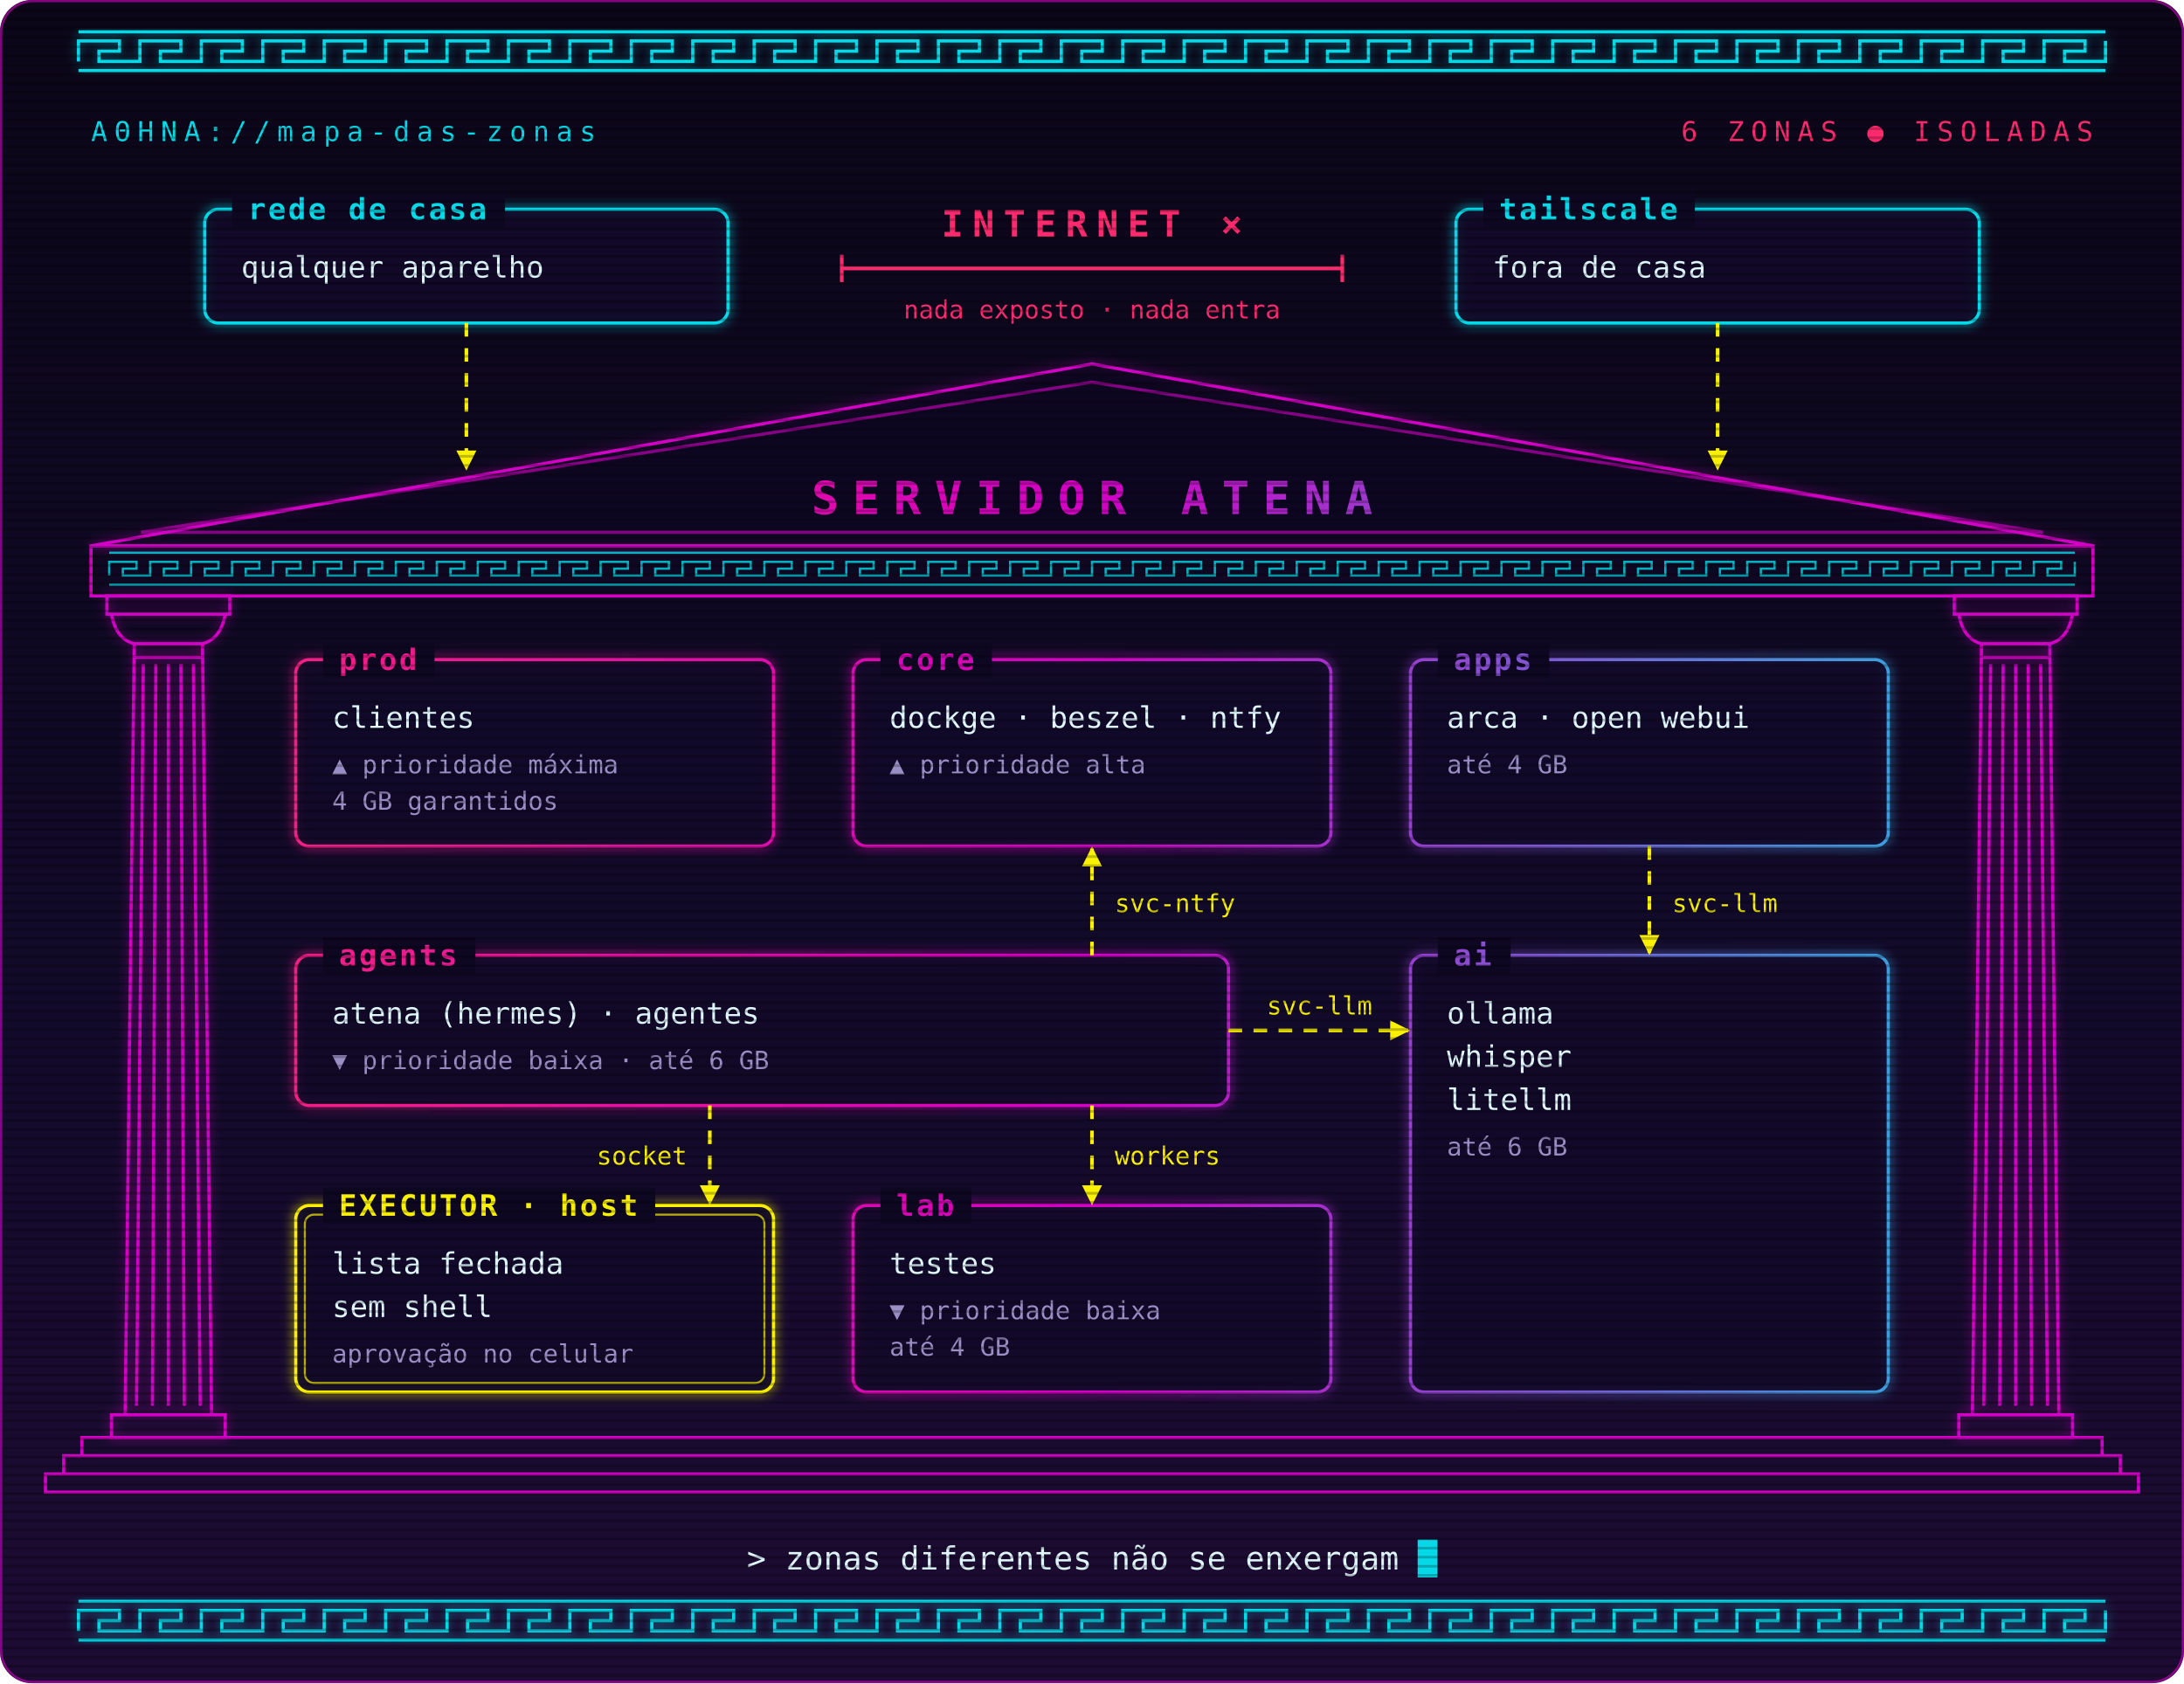
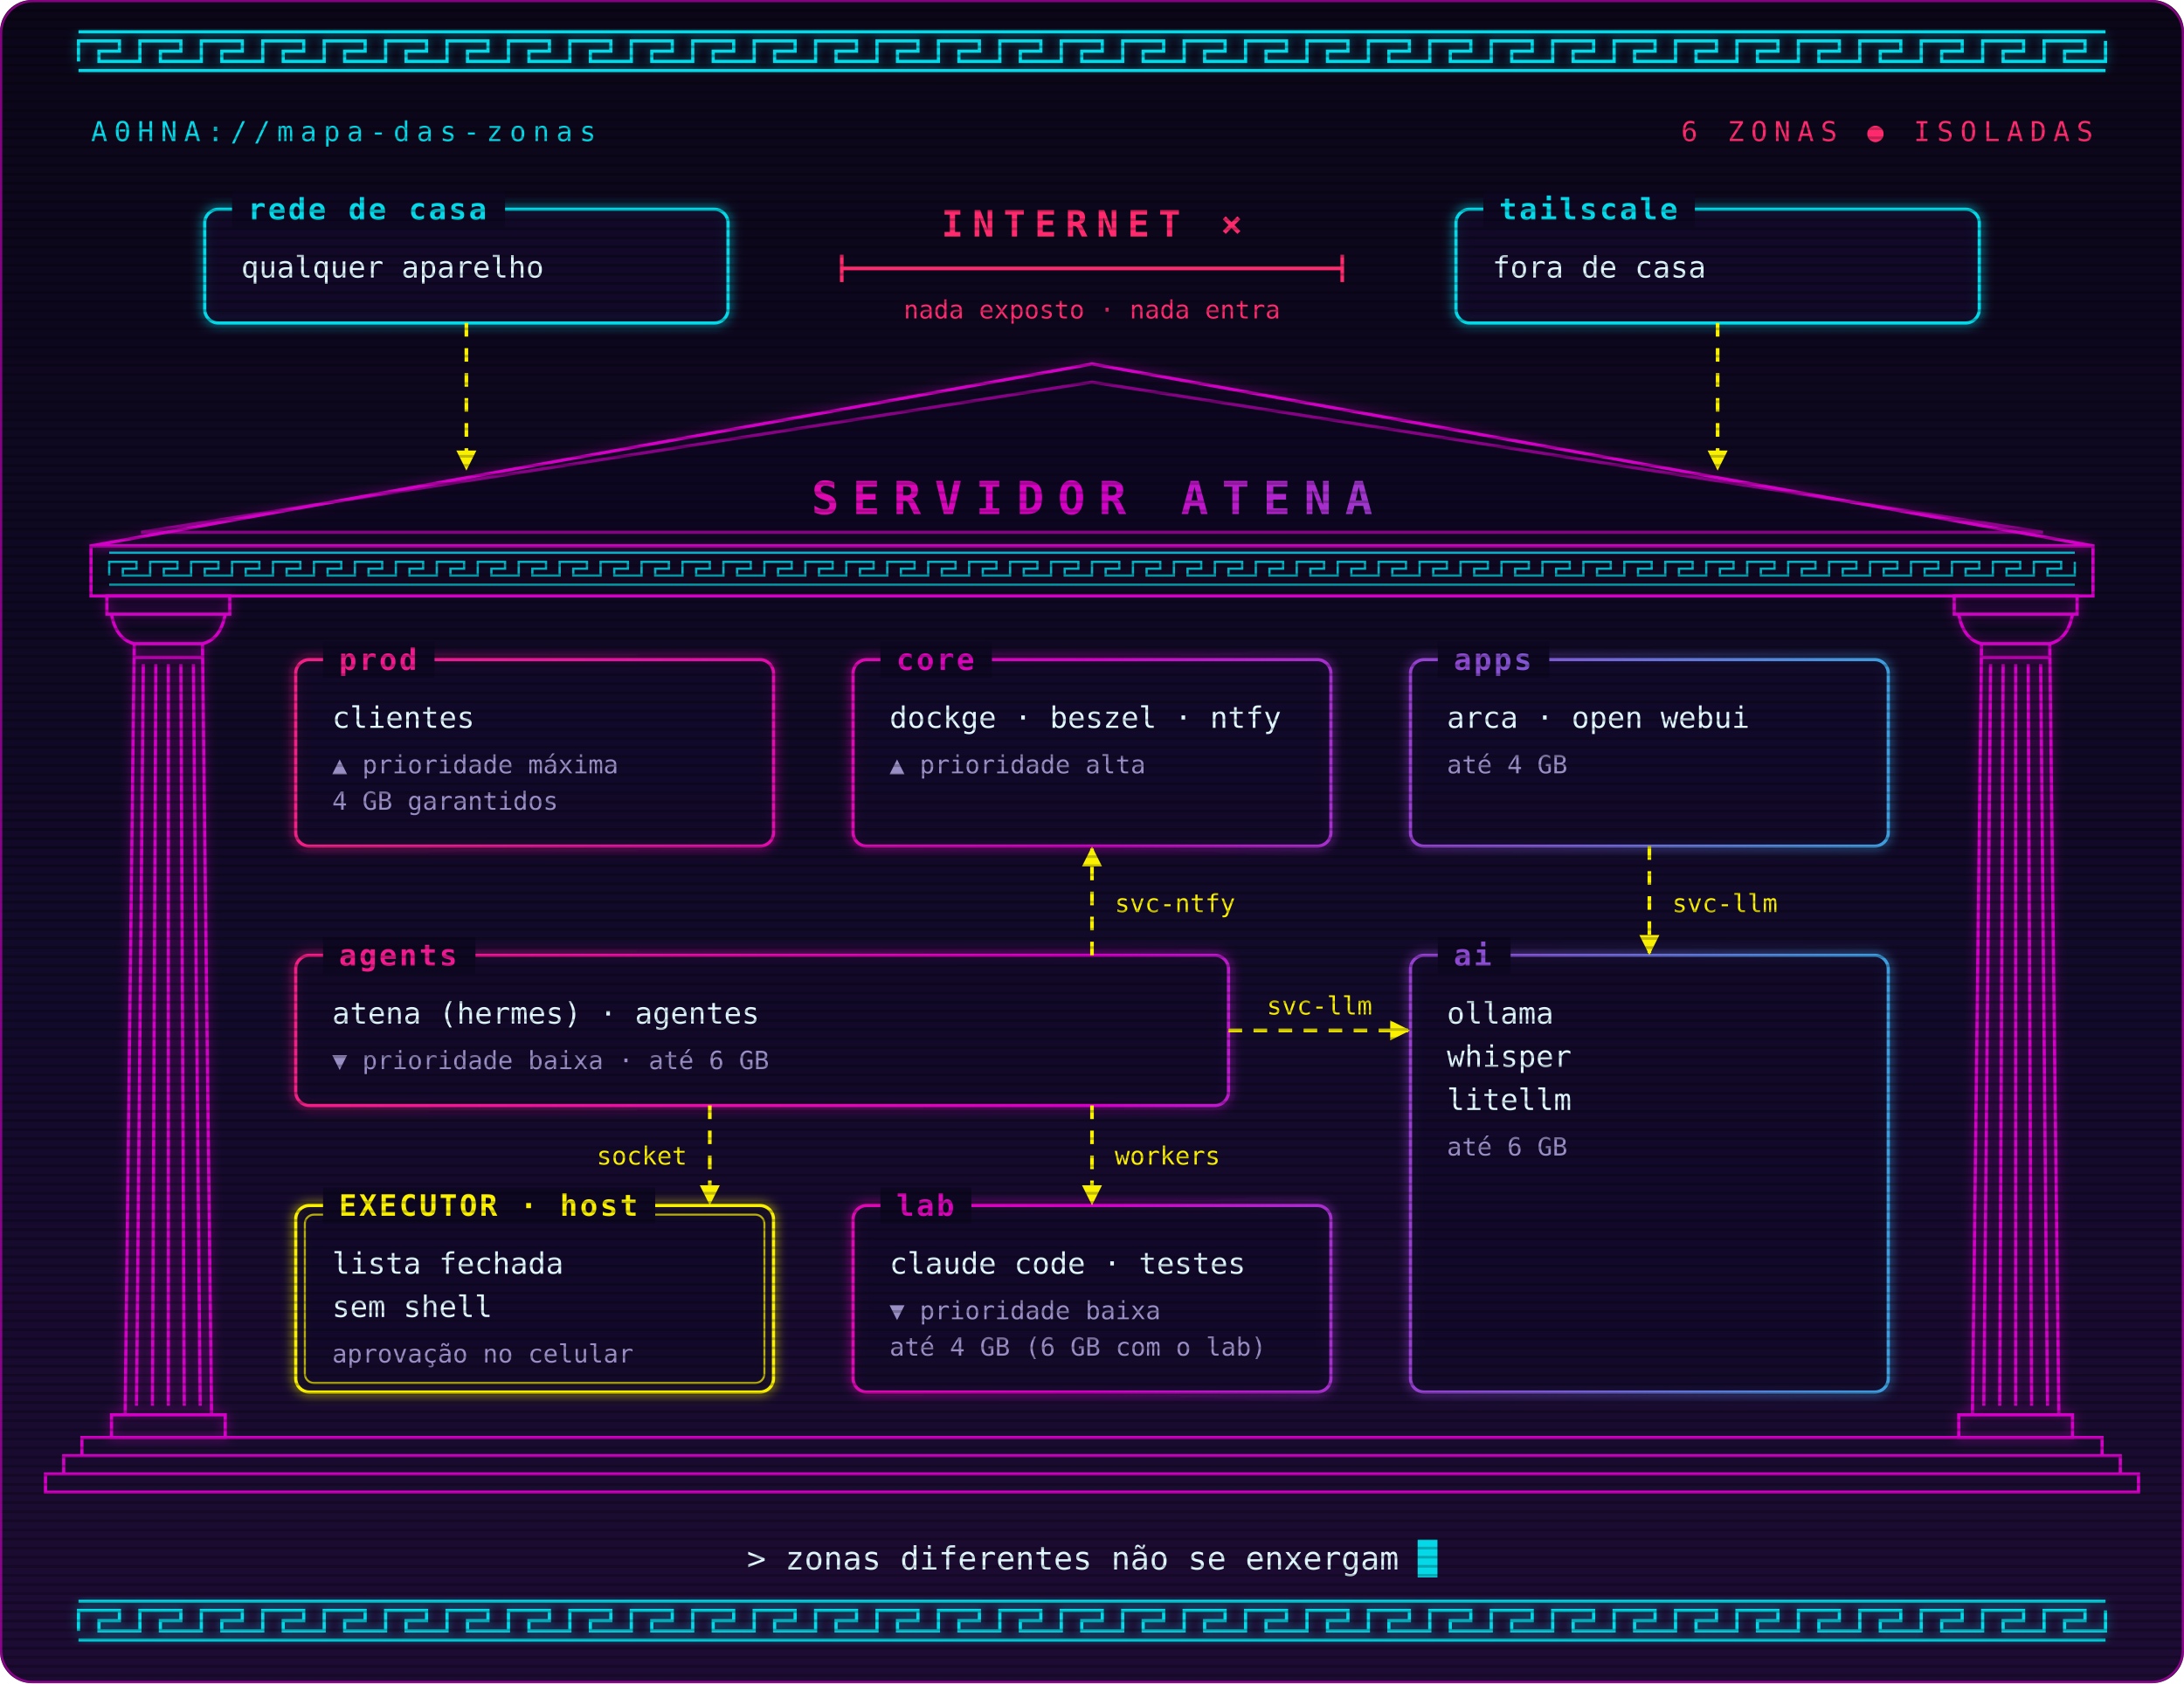
<svg xmlns="http://www.w3.org/2000/svg" viewBox="0 0 960 740" width="960" height="740" role="img" aria-label="Mapa das zonas do servidor Atena">
  <defs>
    <linearGradient id="neon" gradientUnits="userSpaceOnUse" x1="0" y1="0" x2="960" y2="0">
      <stop offset="0" stop-color="#ff2a6d" />
      <stop offset=".5" stop-color="#d300c5" />
      <stop offset="1" stop-color="#05d9e8" />
    </linearGradient>
    <linearGradient id="fundo" x1="0" y1="0" x2="0" y2="1">
      <stop offset="0" stop-color="#0b0618" />
      <stop offset=".6" stop-color="#120a2a" />
      <stop offset="1" stop-color="#1d0b33" />
    </linearGradient>
    <filter id="brilho" x="-20%" y="-40%" width="140%" height="180%">
      <feGaussianBlur stdDeviation="6" />
    </filter>
    <filter id="brilho-fino" x="-10%" y="-10%" width="120%" height="120%">
      <feGaussianBlur stdDeviation="2.2" />
    </filter>
    <marker id="ponta" viewBox="0 0 10 10" refX="9" refY="5" markerWidth="5.5" markerHeight="5.5" orient="auto">
      <path d="M0 0L10 5L0 10z" fill="#f9f002" />
    </marker>
    <pattern id="varredura" width="4" height="4" patternUnits="userSpaceOnUse">
      <rect width="4" height="1.2" fill="#000" opacity=".22" />
    </pattern>
    <clipPath id="moldura">
      <rect width="960" height="740" rx="14" />
    </clipPath>
  </defs>
  <style>
  text { font-family: ui-monospace, "SFMono-Regular", Menlo, Consolas, "DejaVu Sans Mono", monospace; white-space: pre; }
  .fluxo { stroke-dasharray: 6 5; animation: corre 1.3s linear infinite; }
  .cursor { animation: pisca 1.1s steps(1) infinite; }
  @keyframes corre { to { stroke-dashoffset: -22; } }
  @keyframes pisca { 50% { opacity: 0; } }
  @media (prefers-reduced-motion: reduce) { .fluxo, .cursor { animation: none; } }
  .aba { font-size: 13px; font-weight: 700; letter-spacing: 1px; }
  .item { font-size: 13px; fill: #e0f7ff; }
  .meta { font-size: 11px; fill: #9a8fc4; }
  .rotulo { font-size: 11px; fill: #f9f002; }
</style>
  <g clip-path="url(#moldura)">
    <rect width="960" height="740" fill="url(#fundo)" />
    <g stroke="#05d9e8" fill="none" stroke-width="1.4">
      <path d="M34.5 27.0V18.0 H52.5V22.5H43.5V27.0H61.5V18.0 H79.5V22.5H70.5V27.0H88.5V18.0 H106.5V22.5H97.5V27.0H115.5V18.0 H133.5V22.5H124.5V27.0H142.5V18.0 H160.5V22.5H151.5V27.0H169.5V18.0 H187.5V22.5H178.5V27.0H196.5V18.0 H214.5V22.5H205.5V27.0H223.5V18.0 H241.5V22.5H232.5V27.0H250.5V18.0 H268.5V22.5H259.5V27.0H277.5V18.0 H295.5V22.5H286.5V27.0H304.5V18.0 H322.5V22.5H313.5V27.0H331.5V18.0 H349.5V22.5H340.5V27.0H358.5V18.0 H376.5V22.5H367.5V27.0H385.5V18.0 H403.5V22.5H394.5V27.0H412.5V18.0 H430.5V22.5H421.5V27.0H439.5V18.0 H457.5V22.5H448.5V27.0H466.5V18.0 H484.5V22.5H475.5V27.0H493.5V18.0 H511.5V22.5H502.5V27.0H520.5V18.0 H538.5V22.5H529.5V27.0H547.5V18.0 H565.5V22.5H556.5V27.0H574.5V18.0 H592.5V22.5H583.5V27.0H601.5V18.0 H619.5V22.5H610.5V27.0H628.5V18.0 H646.5V22.5H637.5V27.0H655.5V18.0 H673.5V22.5H664.5V27.0H682.5V18.0 H700.5V22.5H691.5V27.0H709.5V18.0 H727.5V22.5H718.5V27.0H736.5V18.0 H754.5V22.5H745.5V27.0H763.5V18.0 H781.5V22.5H772.5V27.0H790.5V18.0 H808.5V22.5H799.5V27.0H817.5V18.0 H835.5V22.5H826.5V27.0H844.5V18.0 H862.5V22.5H853.5V27.0H871.5V18.0 H889.5V22.5H880.5V27.0H898.5V18.0 H916.5V22.5H907.5V27.0H925.5V18.0M34.5 14.0H925.5M34.5 31.0H925.5" opacity=".55" filter="url(#brilho-fino)" />
      <path d="M34.5 717.0V708.0 H52.5V712.5H43.5V717.0H61.5V708.0 H79.5V712.5H70.5V717.0H88.5V708.0 H106.5V712.5H97.5V717.0H115.5V708.0 H133.5V712.5H124.5V717.0H142.5V708.0 H160.5V712.5H151.5V717.0H169.5V708.0 H187.5V712.5H178.5V717.0H196.5V708.0 H214.5V712.5H205.5V717.0H223.5V708.0 H241.5V712.5H232.5V717.0H250.5V708.0 H268.5V712.5H259.5V717.0H277.5V708.0 H295.5V712.5H286.5V717.0H304.5V708.0 H322.5V712.5H313.5V717.0H331.5V708.0 H349.5V712.5H340.5V717.0H358.5V708.0 H376.5V712.5H367.5V717.0H385.5V708.0 H403.5V712.5H394.5V717.0H412.5V708.0 H430.5V712.5H421.5V717.0H439.5V708.0 H457.5V712.5H448.5V717.0H466.5V708.0 H484.5V712.5H475.5V717.0H493.5V708.0 H511.5V712.5H502.5V717.0H520.5V708.0 H538.5V712.5H529.5V717.0H547.5V708.0 H565.5V712.5H556.5V717.0H574.5V708.0 H592.5V712.5H583.5V717.0H601.5V708.0 H619.5V712.5H610.5V717.0H628.5V708.0 H646.5V712.5H637.5V717.0H655.5V708.0 H673.5V712.5H664.5V717.0H682.5V708.0 H700.5V712.5H691.5V717.0H709.5V708.0 H727.5V712.5H718.5V717.0H736.5V708.0 H754.5V712.5H745.5V717.0H763.5V708.0 H781.5V712.5H772.5V717.0H790.5V708.0 H808.5V712.5H799.5V717.0H817.5V708.0 H835.5V712.5H826.5V717.0H844.5V708.0 H862.5V712.5H853.5V717.0H871.5V708.0 H889.5V712.5H880.5V717.0H898.5V708.0 H916.5V712.5H907.5V717.0H925.5V708.0M34.5 704.0H925.5M34.5 721.0H925.5" opacity=".55" filter="url(#brilho-fino)" />
      <path d="M34.5 27.0V18.0 H52.5V22.5H43.5V27.0H61.5V18.0 H79.5V22.5H70.5V27.0H88.5V18.0 H106.5V22.5H97.5V27.0H115.5V18.0 H133.5V22.5H124.5V27.0H142.5V18.0 H160.5V22.5H151.5V27.0H169.5V18.0 H187.5V22.5H178.5V27.0H196.5V18.0 H214.5V22.5H205.5V27.0H223.5V18.0 H241.5V22.5H232.5V27.0H250.5V18.0 H268.5V22.5H259.5V27.0H277.5V18.0 H295.5V22.5H286.5V27.0H304.5V18.0 H322.5V22.5H313.5V27.0H331.5V18.0 H349.5V22.5H340.5V27.0H358.5V18.0 H376.5V22.5H367.5V27.0H385.5V18.0 H403.5V22.5H394.5V27.0H412.5V18.0 H430.5V22.5H421.5V27.0H439.5V18.0 H457.5V22.5H448.5V27.0H466.5V18.0 H484.5V22.5H475.5V27.0H493.5V18.0 H511.5V22.5H502.5V27.0H520.5V18.0 H538.5V22.5H529.5V27.0H547.5V18.0 H565.5V22.5H556.5V27.0H574.5V18.0 H592.5V22.5H583.5V27.0H601.5V18.0 H619.5V22.5H610.5V27.0H628.5V18.0 H646.5V22.5H637.5V27.0H655.5V18.0 H673.5V22.5H664.5V27.0H682.5V18.0 H700.5V22.5H691.5V27.0H709.5V18.0 H727.5V22.5H718.5V27.0H736.5V18.0 H754.5V22.5H745.5V27.0H763.5V18.0 H781.5V22.5H772.5V27.0H790.5V18.0 H808.5V22.5H799.5V27.0H817.5V18.0 H835.5V22.5H826.5V27.0H844.5V18.0 H862.5V22.5H853.5V27.0H871.5V18.0 H889.5V22.5H880.5V27.0H898.5V18.0 H916.5V22.5H907.5V27.0H925.5V18.0M34.5 14.0H925.5M34.5 31.0H925.5" />
      <path d="M34.5 717.0V708.0 H52.5V712.5H43.5V717.0H61.5V708.0 H79.5V712.5H70.5V717.0H88.5V708.0 H106.5V712.5H97.5V717.0H115.5V708.0 H133.5V712.5H124.5V717.0H142.5V708.0 H160.5V712.5H151.5V717.0H169.5V708.0 H187.5V712.5H178.5V717.0H196.5V708.0 H214.5V712.5H205.5V717.0H223.5V708.0 H241.5V712.5H232.5V717.0H250.5V708.0 H268.5V712.5H259.5V717.0H277.5V708.0 H295.5V712.5H286.5V717.0H304.5V708.0 H322.5V712.5H313.5V717.0H331.5V708.0 H349.5V712.5H340.5V717.0H358.5V708.0 H376.5V712.5H367.5V717.0H385.5V708.0 H403.5V712.5H394.5V717.0H412.5V708.0 H430.5V712.5H421.5V717.0H439.5V708.0 H457.5V712.5H448.5V717.0H466.5V708.0 H484.5V712.5H475.5V717.0H493.5V708.0 H511.5V712.5H502.5V717.0H520.5V708.0 H538.5V712.5H529.5V717.0H547.5V708.0 H565.5V712.5H556.5V717.0H574.5V708.0 H592.5V712.5H583.5V717.0H601.5V708.0 H619.5V712.5H610.5V717.0H628.5V708.0 H646.5V712.5H637.5V717.0H655.5V708.0 H673.5V712.5H664.5V717.0H682.5V708.0 H700.5V712.5H691.5V717.0H709.5V708.0 H727.5V712.5H718.5V717.0H736.5V708.0 H754.5V712.5H745.5V717.0H763.5V708.0 H781.5V712.5H772.5V717.0H790.5V708.0 H808.5V712.5H799.5V717.0H817.5V708.0 H835.5V712.5H826.5V717.0H844.5V708.0 H862.5V712.5H853.5V717.0H871.5V708.0 H889.5V712.5H880.5V717.0H898.5V708.0 H916.5V712.5H907.5V717.0H925.5V708.0M34.5 704.0H925.5M34.5 721.0H925.5" />
    </g>
    <text x="40" y="62" font-size="12" fill="#05d9e8" letter-spacing="3">ΑΘΗΝΑ://mapa-das-zonas</text>
    <text x="920" y="62" font-size="12" fill="#ff2a6d" text-anchor="end" letter-spacing="3">6 ZONAS ● ISOLADAS</text>
    <text x="480.0" y="104" font-size="16" font-weight="700" fill="#ff2a6d" text-anchor="middle" letter-spacing="4">INTERNET ×</text>
    <path d="M370 118H590" stroke="#ff2a6d" stroke-width="5" opacity=".5" filter="url(#brilho-fino)" />
    <path d="M370 118H590M370 112V124M590 112V124" stroke="#ff2a6d" stroke-width="1.6" />
    <text class="meta" x="480.0" y="140" text-anchor="middle" fill="#ff2a6d" style="fill:#ff2a6d">nada exposto · nada entra</text>
    <g>
      <rect x="90" y="92" width="230" height="50" rx="6" fill="none" stroke="#05d9e8" stroke-width="3" opacity=".55" filter="url(#brilho-fino)" />
      <rect x="90" y="92" width="230" height="50" rx="6" fill="#120a2a" fill-opacity=".85" stroke="#05d9e8" stroke-width="1.4" />
      <rect x="102" y="84" width="120" height="16" fill="#0e0722" />
      <text class="aba" x="109" y="96.5" fill="#05d9e8">rede de casa</text>
      <text class="item" x="106" y="122">qualquer aparelho</text>
    </g>
    <g>
      <rect x="640" y="92" width="230" height="50" rx="6" fill="none" stroke="#05d9e8" stroke-width="3" opacity=".55" filter="url(#brilho-fino)" />
      <rect x="640" y="92" width="230" height="50" rx="6" fill="#120a2a" fill-opacity=".85" stroke="#05d9e8" stroke-width="1.4" />
      <rect x="652" y="84" width="93" height="16" fill="#0e0722" />
      <text class="aba" x="659" y="96.5" fill="#05d9e8">tailscale</text>
      <text class="item" x="656" y="122">fora de casa</text>
    </g>
    <path d="M205 142V206" stroke="#f9f002" stroke-width="3" fill="none" opacity=".35" filter="url(#brilho-fino)" />
    <path class="fluxo" d="M205 142V206" stroke="#f9f002" stroke-width="1.6" fill="none" marker-end="url(#ponta)" />
    <path d="M755 142V206" stroke="#f9f002" stroke-width="3" fill="none" opacity=".35" filter="url(#brilho-fino)" />
    <path class="fluxo" d="M755 142V206" stroke="#f9f002" stroke-width="1.6" fill="none" marker-end="url(#ponta)" />
    <g stroke="#d300c5" fill="none" stroke-width="1.4">
      <g opacity=".6" filter="url(#brilho-fino)">
        <path d="M40 240L480 160L920 240Z" />
        <path d="M47 262h54v8h-54zM49 270Q51 281 59 283H89Q97 281 99 270M59 289H89M49 622h50v10h-50zM59 283L55 622M89 283L93 622M63.0 292L60.0 618M68.5 292L67.0 618M74.0 292L74.0 618M79.5 292L81.0 618M85.0 292L88.0 618" />
        <path d="M859 262h54v8h-54zM861 270Q863 281 871 283H901Q909 281 911 270M871 289H901M861 622h50v10h-50zM871 283L867 622M901 283L905 622M875.0 292L872.0 618M880.5 292L879.0 618M886.0 292L886.0 618M891.5 292L893.0 618M897.0 292L900.0 618" />
      </g>
      <path d="M40 240L480 160L920 240Z" fill="#0e0722" fill-opacity=".7" />
      <path d="M62 234L480 168L898 234Z" opacity=".6" />
      <path d="M40 240H920V262H40Z" />
      <path d="M47 262h54v8h-54zM49 270Q51 281 59 283H89Q97 281 99 270M59 289H89M49 622h50v10h-50zM59 283L55 622M89 283L93 622M63.0 292L60.0 618M68.5 292L67.0 618M74.0 292L74.0 618M79.5 292L81.0 618M85.0 292L88.0 618" />
      <path d="M859 262h54v8h-54zM861 270Q863 281 871 283H901Q909 281 911 270M871 289H901M861 622h50v10h-50zM871 283L867 622M901 283L905 622M875.0 292L872.0 618M880.5 292L879.0 618M886.0 292L886.0 618M891.5 292L893.0 618M897.0 292L900.0 618" />
      <path d="M36 632H924V640H36ZM28 640H932V648H28ZM20 648H940V656H20Z" />
    </g>
    <path d="M48.0 253.0V247.0 H60.0V250.0H54.0V253.0H66.0V247.0 H78.0V250.0H72.0V253.0H84.0V247.0 H96.0V250.0H90.0V253.0H102.0V247.0 H114.0V250.0H108.0V253.0H120.0V247.0 H132.0V250.0H126.0V253.0H138.0V247.0 H150.0V250.0H144.0V253.0H156.0V247.0 H168.0V250.0H162.0V253.0H174.0V247.0 H186.0V250.0H180.0V253.0H192.0V247.0 H204.0V250.0H198.0V253.0H210.0V247.0 H222.0V250.0H216.0V253.0H228.0V247.0 H240.0V250.0H234.0V253.0H246.0V247.0 H258.0V250.0H252.0V253.0H264.0V247.0 H276.0V250.0H270.0V253.0H282.0V247.0 H294.0V250.0H288.0V253.0H300.0V247.0 H312.0V250.0H306.0V253.0H318.0V247.0 H330.0V250.0H324.0V253.0H336.0V247.0 H348.0V250.0H342.0V253.0H354.0V247.0 H366.0V250.0H360.0V253.0H372.0V247.0 H384.0V250.0H378.0V253.0H390.0V247.0 H402.0V250.0H396.0V253.0H408.0V247.0 H420.0V250.0H414.0V253.0H426.0V247.0 H438.0V250.0H432.0V253.0H444.0V247.0 H456.0V250.0H450.0V253.0H462.0V247.0 H474.0V250.0H468.0V253.0H480.0V247.0 H492.0V250.0H486.0V253.0H498.0V247.0 H510.0V250.0H504.0V253.0H516.0V247.0 H528.0V250.0H522.0V253.0H534.0V247.0 H546.0V250.0H540.0V253.0H552.0V247.0 H564.0V250.0H558.0V253.0H570.0V247.0 H582.0V250.0H576.0V253.0H588.0V247.0 H600.0V250.0H594.0V253.0H606.0V247.0 H618.0V250.0H612.0V253.0H624.0V247.0 H636.0V250.0H630.0V253.0H642.0V247.0 H654.0V250.0H648.0V253.0H660.0V247.0 H672.0V250.0H666.0V253.0H678.0V247.0 H690.0V250.0H684.0V253.0H696.0V247.0 H708.0V250.0H702.0V253.0H714.0V247.0 H726.0V250.0H720.0V253.0H732.0V247.0 H744.0V250.0H738.0V253.0H750.0V247.0 H762.0V250.0H756.0V253.0H768.0V247.0 H780.0V250.0H774.0V253.0H786.0V247.0 H798.0V250.0H792.0V253.0H804.0V247.0 H816.0V250.0H810.0V253.0H822.0V247.0 H834.0V250.0H828.0V253.0H840.0V247.0 H852.0V250.0H846.0V253.0H858.0V247.0 H870.0V250.0H864.0V253.0H876.0V247.0 H888.0V250.0H882.0V253.0H894.0V247.0 H906.0V250.0H900.0V253.0H912.0V247.0M48.0 243.0H912.0M48.0 257.0H912.0" stroke="#05d9e8" stroke-width="1" fill="none" opacity=".8" />
    <text x="480.0" y="226" font-size="20" font-weight="700" fill="url(#neon)" text-anchor="middle" letter-spacing="6">SERVIDOR ATENA</text>
    <g>
      <rect x="130" y="290" width="210" height="82" rx="6" fill="none" stroke="url(#neon)" stroke-width="3" opacity=".55" filter="url(#brilho-fino)" />
      <rect x="130" y="290" width="210" height="82" rx="6" fill="#120a2a" fill-opacity=".85" stroke="url(#neon)" stroke-width="1.4" />
      <rect x="142" y="282" width="49" height="16" fill="#0e0722" />
      <text class="aba" x="149" y="294.5" fill="url(#neon)">prod</text>
      <text class="item" x="146" y="320">clientes</text>
      <text class="meta" x="146" y="340">▲ prioridade máxima</text>
      <text class="meta" x="146" y="356">4 GB garantidos</text>
    </g>
    <g>
      <rect x="375" y="290" width="210" height="82" rx="6" fill="none" stroke="url(#neon)" stroke-width="3" opacity=".55" filter="url(#brilho-fino)" />
      <rect x="375" y="290" width="210" height="82" rx="6" fill="#120a2a" fill-opacity=".85" stroke="url(#neon)" stroke-width="1.4" />
      <rect x="387" y="282" width="49" height="16" fill="#0e0722" />
      <text class="aba" x="394" y="294.5" fill="url(#neon)">core</text>
      <text class="item" x="391" y="320">dockge · beszel · ntfy</text>
      <text class="meta" x="391" y="340">▲ prioridade alta</text>
    </g>
    <g>
      <rect x="620" y="290" width="210" height="82" rx="6" fill="none" stroke="url(#neon)" stroke-width="3" opacity=".55" filter="url(#brilho-fino)" />
      <rect x="620" y="290" width="210" height="82" rx="6" fill="#120a2a" fill-opacity=".85" stroke="url(#neon)" stroke-width="1.4" />
      <rect x="632" y="282" width="49" height="16" fill="#0e0722" />
      <text class="aba" x="639" y="294.5" fill="url(#neon)">apps</text>
      <text class="item" x="636" y="320">arca · open webui</text>
      <text class="meta" x="636" y="340">até 4 GB</text>
    </g>
    <g>
      <rect x="130" y="420" width="410" height="66" rx="6" fill="none" stroke="url(#neon)" stroke-width="3" opacity=".55" filter="url(#brilho-fino)" />
      <rect x="130" y="420" width="410" height="66" rx="6" fill="#120a2a" fill-opacity=".85" stroke="url(#neon)" stroke-width="1.4" />
      <rect x="142" y="412" width="67" height="16" fill="#0e0722" />
      <text class="aba" x="149" y="424.5" fill="url(#neon)">agents</text>
      <text class="item" x="146" y="450">atena (hermes) · agentes</text>
      <text class="meta" x="146" y="470">▼ prioridade baixa · até 6 GB</text>
    </g>
    <g>
      <rect x="620" y="420" width="210" height="192" rx="6" fill="none" stroke="url(#neon)" stroke-width="3" opacity=".55" filter="url(#brilho-fino)" />
      <rect x="620" y="420" width="210" height="192" rx="6" fill="#120a2a" fill-opacity=".85" stroke="url(#neon)" stroke-width="1.4" />
      <rect x="632" y="412" width="32" height="16" fill="#0e0722" />
      <text class="aba" x="639" y="424.5" fill="url(#neon)">ai</text>
      <text class="item" x="636" y="450">ollama</text>
      <text class="item" x="636" y="469">whisper</text>
      <text class="item" x="636" y="488">litellm</text>
      <text class="meta" x="636" y="508">até 6 GB</text>
    </g>
    <g>
      <rect x="130" y="530" width="210" height="82" rx="6" fill="none" stroke="#f9f002" stroke-width="3" opacity=".55" filter="url(#brilho-fino)" />
      <rect x="130" y="530" width="210" height="82" rx="6" fill="#120a2a" fill-opacity=".85" stroke="#f9f002" stroke-width="1.4" />
      <rect x="134" y="534" width="202" height="74" rx="4" fill="none" stroke="#f9f002" stroke-width=".9" opacity=".7" />
      <rect x="142" y="522" width="146" height="16" fill="#0e0722" />
      <text class="aba" x="149" y="534.5" fill="#f9f002">EXECUTOR · host</text>
      <text class="item" x="146" y="560">lista fechada</text>
      <text class="item" x="146" y="579">sem shell</text>
      <text class="meta" x="146" y="599">aprovação no celular</text>
    </g>
    <g>
      <rect x="375" y="530" width="210" height="82" rx="6" fill="none" stroke="url(#neon)" stroke-width="3" opacity=".55" filter="url(#brilho-fino)" />
      <rect x="375" y="530" width="210" height="82" rx="6" fill="#120a2a" fill-opacity=".85" stroke="url(#neon)" stroke-width="1.4" />
      <rect x="387" y="522" width="40" height="16" fill="#0e0722" />
      <text class="aba" x="394" y="534.5" fill="url(#neon)">lab</text>
-       <text class="item" x="391" y="560">testes</text>
+       <text class="item" x="391" y="560">claude code · testes</text>
      <text class="meta" x="391" y="580">▼ prioridade baixa</text>
-       <text class="meta" x="391" y="596">até 4 GB</text>
+       <text class="meta" x="391" y="596">até 4 GB (6 GB com o lab)</text>
    </g>
    <path d="M480 420V373" stroke="#f9f002" stroke-width="3" fill="none" opacity=".35" filter="url(#brilho-fino)" />
    <path class="fluxo" d="M480 420V373" stroke="#f9f002" stroke-width="1.6" fill="none" marker-end="url(#ponta)" />
    <text class="rotulo" x="490" y="401" text-anchor="start">svc-ntfy</text>
    <path d="M725 372V419" stroke="#f9f002" stroke-width="3" fill="none" opacity=".35" filter="url(#brilho-fino)" />
    <path class="fluxo" d="M725 372V419" stroke="#f9f002" stroke-width="1.6" fill="none" marker-end="url(#ponta)" />
    <text class="rotulo" x="735" y="401" text-anchor="start">svc-llm</text>
    <path d="M540 453H619" stroke="#f9f002" stroke-width="3" fill="none" opacity=".35" filter="url(#brilho-fino)" />
    <path class="fluxo" d="M540 453H619" stroke="#f9f002" stroke-width="1.6" fill="none" marker-end="url(#ponta)" />
    <text class="rotulo" x="580" y="446" text-anchor="middle">svc-llm</text>
    <path d="M312 486V529" stroke="#f9f002" stroke-width="3" fill="none" opacity=".35" filter="url(#brilho-fino)" />
    <path class="fluxo" d="M312 486V529" stroke="#f9f002" stroke-width="1.6" fill="none" marker-end="url(#ponta)" />
    <text class="rotulo" x="302" y="512" text-anchor="end">socket</text>
    <path d="M480 486V529" stroke="#f9f002" stroke-width="3" fill="none" opacity=".35" filter="url(#brilho-fino)" />
    <path class="fluxo" d="M480 486V529" stroke="#f9f002" stroke-width="1.6" fill="none" marker-end="url(#ponta)" />
    <text class="rotulo" x="490" y="512" text-anchor="start">workers</text>
    <text x="480.0" y="690" font-size="14" fill="#e0f7ff" text-anchor="middle">&gt; zonas diferentes não se enxergam <tspan class="cursor" fill="#05d9e8">█</tspan>
    </text>
    <rect width="960" height="740" fill="url(#varredura)" />
  </g>
  <rect x=".5" y=".5" width="959" height="739" rx="14" fill="none" stroke="#d300c5" stroke-opacity=".6" />
</svg>
